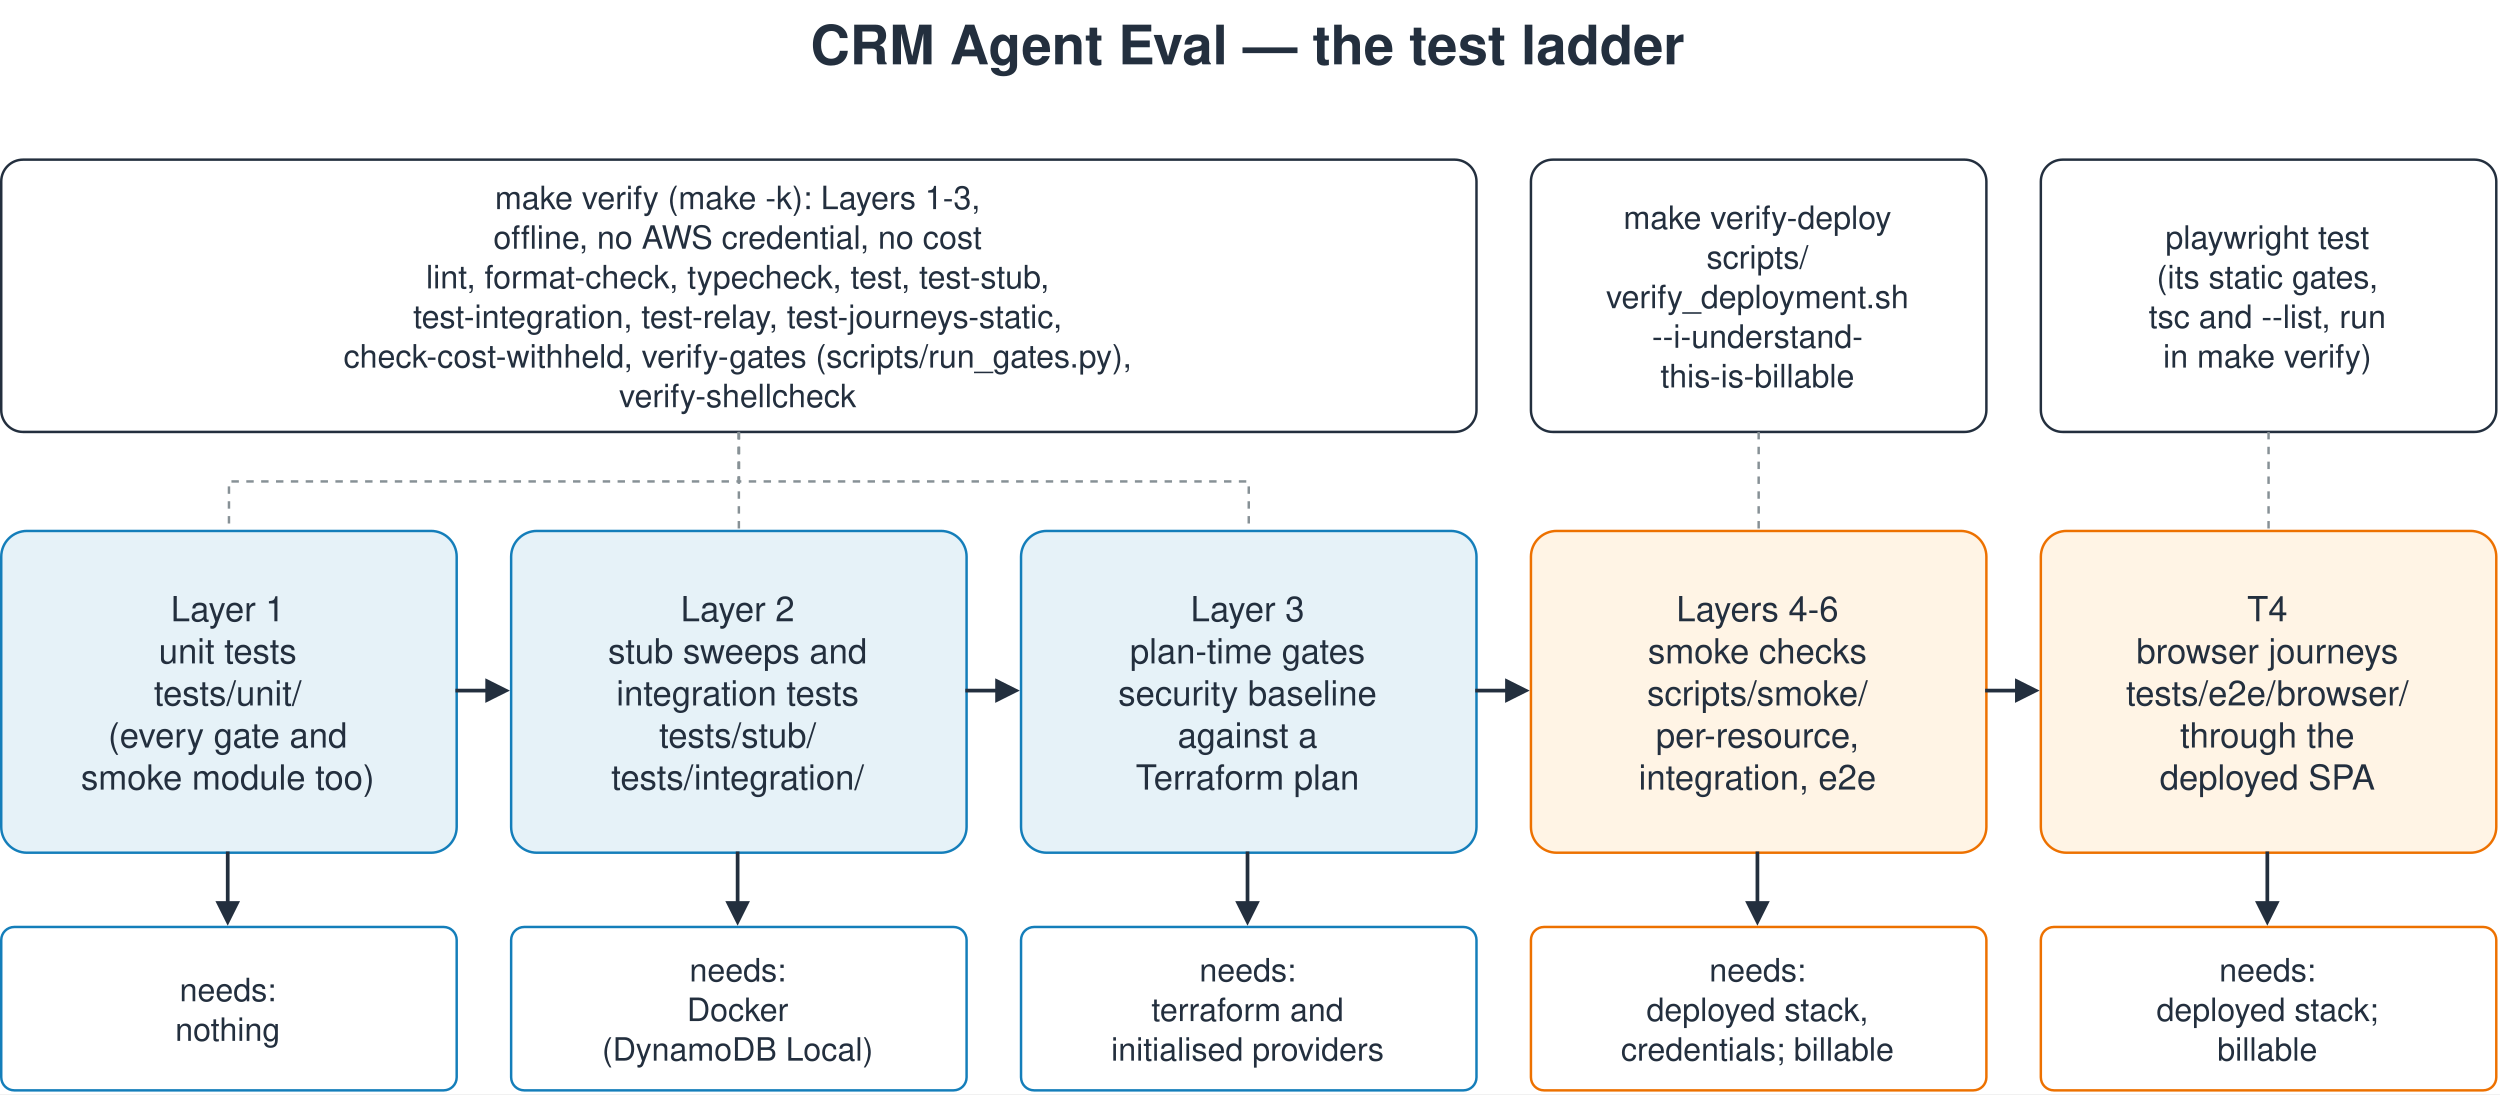
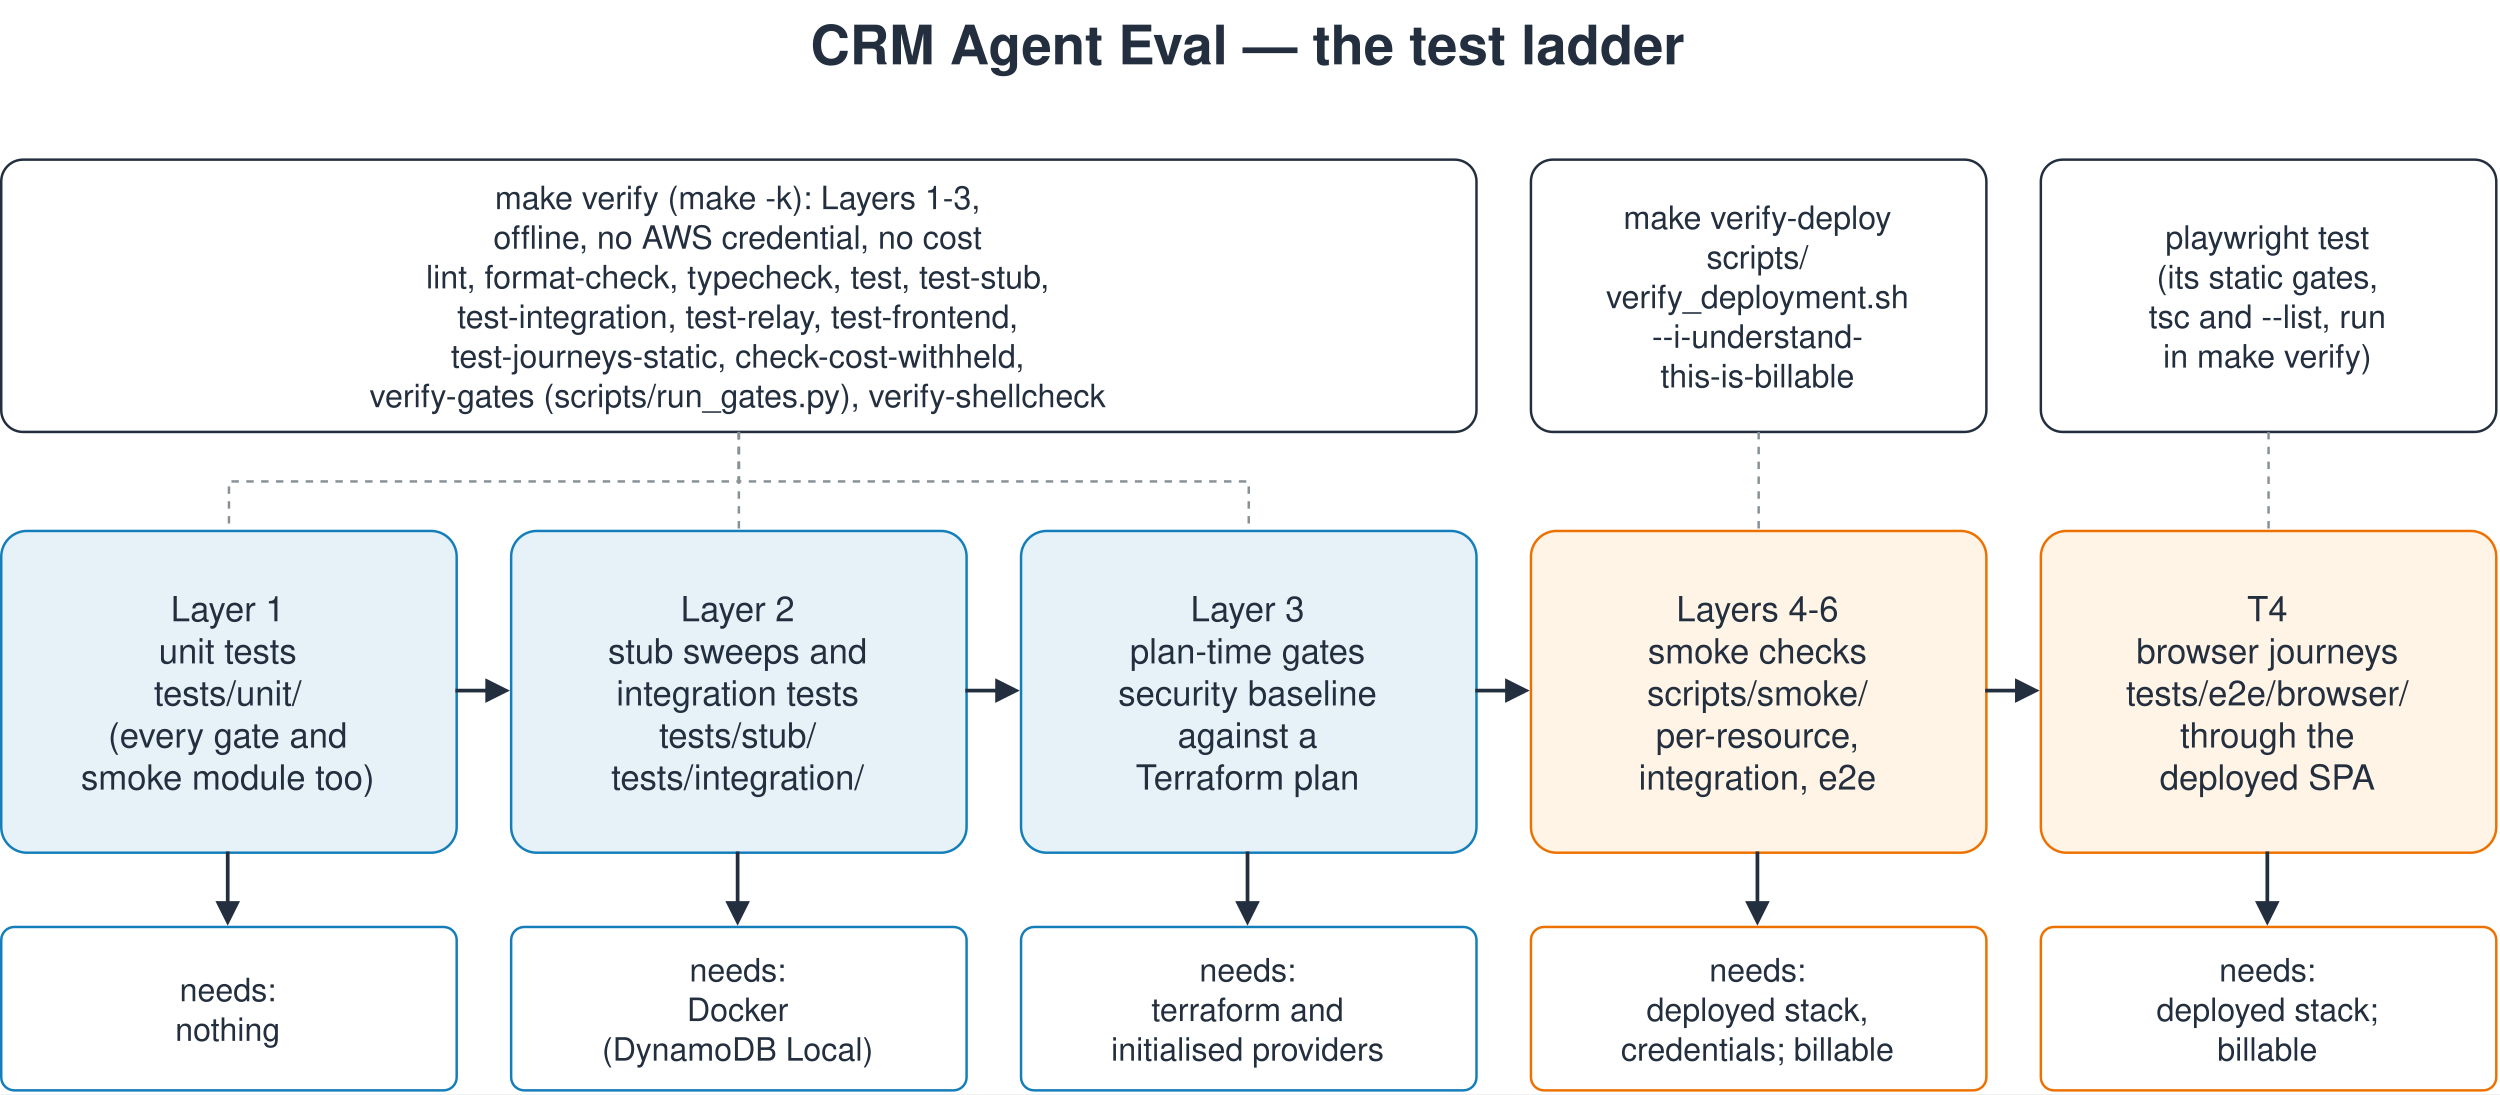
<svg xmlns="http://www.w3.org/2000/svg" style="background: #FFFFFF; background-color: #FFFFFF; color-scheme: light;" version="1.1" width="1010px" height="442px" viewBox="0 0 1010 442">
  <defs />
  <rect fill="#FFFFFF" width="100%" height="100%" x="0" y="0" style="fill: rgb(255, 255, 255);" />
  <g>
    <g data-cell-id="0">
      <g data-cell-id="1">
        <g data-cell-id="figure-title">
          <g>
            <rect x="0" y="0" width="1008" height="32" fill="none" stroke="none" pointer-events="all" />
          </g>
          <g>
            <g fill="#232F3E" font-family="Helvetica" font-weight="bold" text-anchor="middle" font-size="22px" style="fill: rgb(35, 47, 62);">
              <text x="504" y="26">CRM Agent Eval — the test ladder</text>
            </g>
          </g>
        </g>
        <g data-cell-id="l1">
          <g transform="translate(0.5,0.5)">
            <rect x="0" y="214" width="184" height="130" rx="10.4" ry="10.4" fill="#e6f2f8" stroke="#147eba" pointer-events="all" style="fill: rgb(230, 242, 248); stroke: rgb(20, 126, 186);" />
          </g>
          <g>
            <g fill="#232F3E" font-family="Helvetica" text-anchor="middle" font-size="14px" style="fill: rgb(35, 47, 62);">
              <text x="92" y="251">Layer 1</text>
              <text x="92" y="268">unit tests</text>
              <text x="92" y="285">tests/unit/</text>
              <text x="92" y="302">(every gate and</text>
              <text x="92" y="319">smoke module too)</text>
            </g>
          </g>
        </g>
        <g data-cell-id="l1n">
          <g transform="translate(0.5,0.5)">
            <rect x="0" y="374" width="184" height="66" rx="5.28" ry="5.28" fill="#ffffff" stroke="#147eba" pointer-events="all" style="fill: rgb(255, 255, 255); stroke: rgb(20, 126, 186);" />
          </g>
          <g>
            <g fill="#232F3E" font-family="Helvetica" text-anchor="middle" font-size="13px" style="fill: rgb(35, 47, 62);">
              <text x="92" y="404.5">needs:</text>
              <text x="92" y="420.5">nothing</text>
            </g>
          </g>
        </g>
        <g data-cell-id="l1e">
          <g>
            <path d="M 92 344 L 92 364.82" fill="none" stroke="#232f3e" stroke-width="1.5" stroke-miterlimit="10" pointer-events="stroke" style="stroke: rgb(35, 47, 62);" />
            <path d="M 92 372.32 L 88.25 364.82 L 95.75 364.82 Z" fill="#232f3e" stroke="#232f3e" stroke-width="1.5" stroke-miterlimit="10" pointer-events="all" style="fill: rgb(35, 47, 62); stroke: rgb(35, 47, 62);" />
          </g>
        </g>
        <g data-cell-id="l2">
          <g transform="translate(0.5,0.5)">
            <rect x="206" y="214" width="184" height="130" rx="10.4" ry="10.4" fill="#e6f2f8" stroke="#147eba" pointer-events="all" style="fill: rgb(230, 242, 248); stroke: rgb(20, 126, 186);" />
          </g>
          <g>
            <g fill="#232F3E" font-family="Helvetica" text-anchor="middle" font-size="14px" style="fill: rgb(35, 47, 62);">
              <text x="298" y="251">Layer 2</text>
              <text x="298" y="268">stub sweeps and</text>
              <text x="298" y="285">integration tests</text>
              <text x="298" y="302">tests/stub/</text>
              <text x="298" y="319">tests/integration/</text>
            </g>
          </g>
        </g>
        <g data-cell-id="l2n">
          <g transform="translate(0.5,0.5)">
            <rect x="206" y="374" width="184" height="66" rx="5.28" ry="5.28" fill="#ffffff" stroke="#147eba" pointer-events="all" style="fill: rgb(255, 255, 255); stroke: rgb(20, 126, 186);" />
          </g>
          <g>
            <g fill="#232F3E" font-family="Helvetica" text-anchor="middle" font-size="13px" style="fill: rgb(35, 47, 62);">
              <text x="298" y="396.5">needs:</text>
              <text x="298" y="412.5">Docker</text>
              <text x="298" y="428.5">(DynamoDB Local)</text>
            </g>
          </g>
        </g>
        <g data-cell-id="l2e">
          <g>
            <path d="M 298 344 L 298 364.82" fill="none" stroke="#232f3e" stroke-width="1.5" stroke-miterlimit="10" pointer-events="stroke" style="stroke: rgb(35, 47, 62);" />
            <path d="M 298 372.32 L 294.25 364.82 L 301.75 364.82 Z" fill="#232f3e" stroke="#232f3e" stroke-width="1.5" stroke-miterlimit="10" pointer-events="all" style="fill: rgb(35, 47, 62); stroke: rgb(35, 47, 62);" />
          </g>
        </g>
        <g data-cell-id="l3">
          <g transform="translate(0.5,0.5)">
            <rect x="412" y="214" width="184" height="130" rx="10.4" ry="10.4" fill="#e6f2f8" stroke="#147eba" pointer-events="all" style="fill: rgb(230, 242, 248); stroke: rgb(20, 126, 186);" />
          </g>
          <g>
            <g fill="#232F3E" font-family="Helvetica" text-anchor="middle" font-size="14px" style="fill: rgb(35, 47, 62);">
              <text x="504" y="251">Layer 3</text>
              <text x="504" y="268">plan-time gates</text>
              <text x="504" y="285">security baseline</text>
              <text x="504" y="302">against a</text>
              <text x="504" y="319">Terraform plan</text>
            </g>
          </g>
        </g>
        <g data-cell-id="l3n">
          <g transform="translate(0.5,0.5)">
            <rect x="412" y="374" width="184" height="66" rx="5.28" ry="5.28" fill="#ffffff" stroke="#147eba" pointer-events="all" style="fill: rgb(255, 255, 255); stroke: rgb(20, 126, 186);" />
          </g>
          <g>
            <g fill="#232F3E" font-family="Helvetica" text-anchor="middle" font-size="13px" style="fill: rgb(35, 47, 62);">
              <text x="504" y="396.5">needs:</text>
              <text x="504" y="412.5">terraform and</text>
              <text x="504" y="428.5">initialised providers</text>
            </g>
          </g>
        </g>
        <g data-cell-id="l3e">
          <g>
            <path d="M 504 344 L 504 364.82" fill="none" stroke="#232f3e" stroke-width="1.5" stroke-miterlimit="10" pointer-events="stroke" style="stroke: rgb(35, 47, 62);" />
            <path d="M 504 372.32 L 500.25 364.82 L 507.75 364.82 Z" fill="#232f3e" stroke="#232f3e" stroke-width="1.5" stroke-miterlimit="10" pointer-events="all" style="fill: rgb(35, 47, 62); stroke: rgb(35, 47, 62);" />
          </g>
        </g>
        <g data-cell-id="l4">
          <g transform="translate(0.5,0.5)">
            <rect x="618" y="214" width="184" height="130" rx="10.4" ry="10.4" fill="#fff4e5" stroke="#ed7100" pointer-events="all" style="fill: rgb(255, 244, 229); stroke: rgb(237, 113, 0);" />
          </g>
          <g>
            <g fill="#232F3E" font-family="Helvetica" text-anchor="middle" font-size="14px" style="fill: rgb(35, 47, 62);">
              <text x="710" y="251">Layers 4-6</text>
              <text x="710" y="268">smoke checks</text>
              <text x="710" y="285">scripts/smoke/</text>
              <text x="710" y="302">per-resource,</text>
              <text x="710" y="319">integration, e2e</text>
            </g>
          </g>
        </g>
        <g data-cell-id="l4n">
          <g transform="translate(0.5,0.5)">
            <rect x="618" y="374" width="184" height="66" rx="5.28" ry="5.28" fill="#ffffff" stroke="#ed7100" pointer-events="all" style="fill: rgb(255, 255, 255); stroke: rgb(237, 113, 0);" />
          </g>
          <g>
            <g fill="#232F3E" font-family="Helvetica" text-anchor="middle" font-size="13px" style="fill: rgb(35, 47, 62);">
              <text x="710" y="396.5">needs:</text>
              <text x="710" y="412.5">deployed stack,</text>
              <text x="710" y="428.5">credentials; billable</text>
            </g>
          </g>
        </g>
        <g data-cell-id="l4e">
          <g>
            <path d="M 710 344 L 710 364.82" fill="none" stroke="#232f3e" stroke-width="1.5" stroke-miterlimit="10" pointer-events="stroke" style="stroke: rgb(35, 47, 62);" />
            <path d="M 710 372.32 L 706.25 364.82 L 713.75 364.82 Z" fill="#232f3e" stroke="#232f3e" stroke-width="1.5" stroke-miterlimit="10" pointer-events="all" style="fill: rgb(35, 47, 62); stroke: rgb(35, 47, 62);" />
          </g>
        </g>
        <g data-cell-id="t4">
          <g transform="translate(0.5,0.5)">
            <rect x="824" y="214" width="184" height="130" rx="10.4" ry="10.4" fill="#fff4e5" stroke="#ed7100" pointer-events="all" style="fill: rgb(255, 244, 229); stroke: rgb(237, 113, 0);" />
          </g>
          <g>
            <g fill="#232F3E" font-family="Helvetica" text-anchor="middle" font-size="14px" style="fill: rgb(35, 47, 62);">
              <text x="916" y="251">T4</text>
              <text x="916" y="268">browser journeys</text>
              <text x="916" y="285">tests/e2e/browser/</text>
              <text x="916" y="302">through the</text>
              <text x="916" y="319">deployed SPA</text>
            </g>
          </g>
        </g>
        <g data-cell-id="t4n">
          <g transform="translate(0.5,0.5)">
            <rect x="824" y="374" width="184" height="66" rx="5.28" ry="5.28" fill="#ffffff" stroke="#ed7100" pointer-events="all" style="fill: rgb(255, 255, 255); stroke: rgb(237, 113, 0);" />
          </g>
          <g>
            <g fill="#232F3E" font-family="Helvetica" text-anchor="middle" font-size="13px" style="fill: rgb(35, 47, 62);">
              <text x="916" y="396.5">needs:</text>
              <text x="916" y="412.5">deployed stack;</text>
              <text x="916" y="428.5">billable</text>
            </g>
          </g>
        </g>
        <g data-cell-id="t4e">
          <g>
            <path d="M 916 344 L 916 364.82" fill="none" stroke="#232f3e" stroke-width="1.5" stroke-miterlimit="10" pointer-events="stroke" style="stroke: rgb(35, 47, 62);" />
            <path d="M 916 372.32 L 912.25 364.82 L 919.75 364.82 Z" fill="#232f3e" stroke="#232f3e" stroke-width="1.5" stroke-miterlimit="10" pointer-events="all" style="fill: rgb(35, 47, 62); stroke: rgb(35, 47, 62);" />
          </g>
        </g>
        <g data-cell-id="step0">
          <g>
            <path d="M 184 279 L 196.82 279" fill="none" stroke="#232f3e" stroke-width="1.5" stroke-miterlimit="10" pointer-events="stroke" style="stroke: rgb(35, 47, 62);" />
            <path d="M 204.32 279 L 196.82 282.75 L 196.82 275.25 Z" fill="#232f3e" stroke="#232f3e" stroke-width="1.5" stroke-miterlimit="10" pointer-events="all" style="fill: rgb(35, 47, 62); stroke: rgb(35, 47, 62);" />
          </g>
        </g>
        <g data-cell-id="step1">
          <g>
            <path d="M 390 279 L 402.82 279" fill="none" stroke="#232f3e" stroke-width="1.5" stroke-miterlimit="10" pointer-events="stroke" style="stroke: rgb(35, 47, 62);" />
            <path d="M 410.32 279 L 402.82 282.75 L 402.82 275.25 Z" fill="#232f3e" stroke="#232f3e" stroke-width="1.5" stroke-miterlimit="10" pointer-events="all" style="fill: rgb(35, 47, 62); stroke: rgb(35, 47, 62);" />
          </g>
        </g>
        <g data-cell-id="step2">
          <g>
            <path d="M 596 279 L 608.82 279" fill="none" stroke="#232f3e" stroke-width="1.5" stroke-miterlimit="10" pointer-events="stroke" style="stroke: rgb(35, 47, 62);" />
            <path d="M 616.32 279 L 608.82 282.75 L 608.82 275.25 Z" fill="#232f3e" stroke="#232f3e" stroke-width="1.5" stroke-miterlimit="10" pointer-events="all" style="fill: rgb(35, 47, 62); stroke: rgb(35, 47, 62);" />
          </g>
        </g>
        <g data-cell-id="step3">
          <g>
            <path d="M 802 279 L 814.82 279" fill="none" stroke="#232f3e" stroke-width="1.5" stroke-miterlimit="10" pointer-events="stroke" style="stroke: rgb(35, 47, 62);" />
            <path d="M 822.32 279 L 814.82 282.75 L 814.82 275.25 Z" fill="#232f3e" stroke="#232f3e" stroke-width="1.5" stroke-miterlimit="10" pointer-events="all" style="fill: rgb(35, 47, 62); stroke: rgb(35, 47, 62);" />
          </g>
        </g>
        <g data-cell-id="verify">
          <g transform="translate(0.5,0.5)">
            <rect x="0" y="64" width="596" height="110" rx="8.8" ry="8.8" fill="#ffffff" stroke="#232f3e" pointer-events="all" style="fill: rgb(255, 255, 255); stroke: rgb(35, 47, 62);" />
          </g>
          <g>
            <g fill="#232F3E" font-family="Helvetica" text-anchor="middle" font-size="13px" style="fill: rgb(35, 47, 62);">
              <text x="298" y="84.5">make verify (make -k): Layers 1-3,</text>
              <text x="298" y="100.5">offline, no AWS credential, no cost</text>
              <text x="298" y="116.5">lint, format-check, typecheck, test, test-stub,</text>
-               <text x="298" y="132.5">test-integration, test-relay, test-journeys-static,</text>
-               <text x="298" y="148.5">check-cost-withheld, verify-gates (scripts/run_gates.py),</text>
-               <text x="298" y="164.5">verify-shellcheck</text>
+               <text x="298" y="132.5">test-integration, test-relay, test-frontend,</text>
+               <text x="298" y="148.5">test-journeys-static, check-cost-withheld,</text>
+               <text x="298" y="164.5">verify-gates (scripts/run_gates.py), verify-shellcheck</text>
            </g>
          </g>
        </g>
        <g data-cell-id="deploy">
          <g transform="translate(0.5,0.5)">
            <rect x="618" y="64" width="184" height="110" rx="8.8" ry="8.8" fill="#ffffff" stroke="#232f3e" pointer-events="all" style="fill: rgb(255, 255, 255); stroke: rgb(35, 47, 62);" />
          </g>
          <g>
            <g fill="#232F3E" font-family="Helvetica" text-anchor="middle" font-size="13px" style="fill: rgb(35, 47, 62);">
              <text x="710" y="92.5">make verify-deploy</text>
              <text x="710" y="108.5">scripts/</text>
              <text x="710" y="124.5">verify_deployment.sh</text>
              <text x="710" y="140.5">--i-understand-</text>
              <text x="710" y="156.5">this-is-billable</text>
            </g>
          </g>
        </g>
        <g data-cell-id="pw">
          <g transform="translate(0.5,0.5)">
            <rect x="824" y="64" width="184" height="110" rx="8.8" ry="8.8" fill="#ffffff" stroke="#232f3e" pointer-events="all" style="fill: rgb(255, 255, 255); stroke: rgb(35, 47, 62);" />
          </g>
          <g>
            <g fill="#232F3E" font-family="Helvetica" text-anchor="middle" font-size="13px" style="fill: rgb(35, 47, 62);">
              <text x="916" y="100.5">playwright test</text>
              <text x="916" y="116.5">(its static gates,</text>
              <text x="916" y="132.5">tsc and --list, run</text>
              <text x="916" y="148.5">in make verify)</text>
            </g>
          </g>
        </g>
        <g data-cell-id="verify-l1">
          <g transform="translate(0.5,0.5)">
            <path d="M 298 174 L 298 194 L 92 194 L 92 214" fill="none" stroke="#879196" stroke-miterlimit="10" stroke-dasharray="3 3" pointer-events="stroke" style="stroke: rgb(135, 145, 150);" />
          </g>
        </g>
        <g data-cell-id="verify-l2">
          <g transform="translate(0.5,0.5)">
            <path d="M 298 174 L 298 214" fill="none" stroke="#879196" stroke-miterlimit="10" stroke-dasharray="3 3" pointer-events="stroke" style="stroke: rgb(135, 145, 150);" />
          </g>
        </g>
        <g data-cell-id="verify-l3">
          <g transform="translate(0.5,0.5)">
            <path d="M 298 174 L 298 194 L 504 194 L 504 214" fill="none" stroke="#879196" stroke-miterlimit="10" stroke-dasharray="3 3" pointer-events="stroke" style="stroke: rgb(135, 145, 150);" />
          </g>
        </g>
        <g data-cell-id="deploy-l4">
          <g transform="translate(0.5,0.5)">
            <path d="M 710 174 L 710 214" fill="none" stroke="#879196" stroke-miterlimit="10" stroke-dasharray="3 3" pointer-events="stroke" style="stroke: rgb(135, 145, 150);" />
          </g>
        </g>
        <g data-cell-id="pw-t4">
          <g transform="translate(0.5,0.5)">
            <path d="M 916 174 L 916 214" fill="none" stroke="#879196" stroke-miterlimit="10" stroke-dasharray="3 3" pointer-events="stroke" style="stroke: rgb(135, 145, 150);" />
          </g>
        </g>
      </g>
    </g>
  </g>
</svg>
